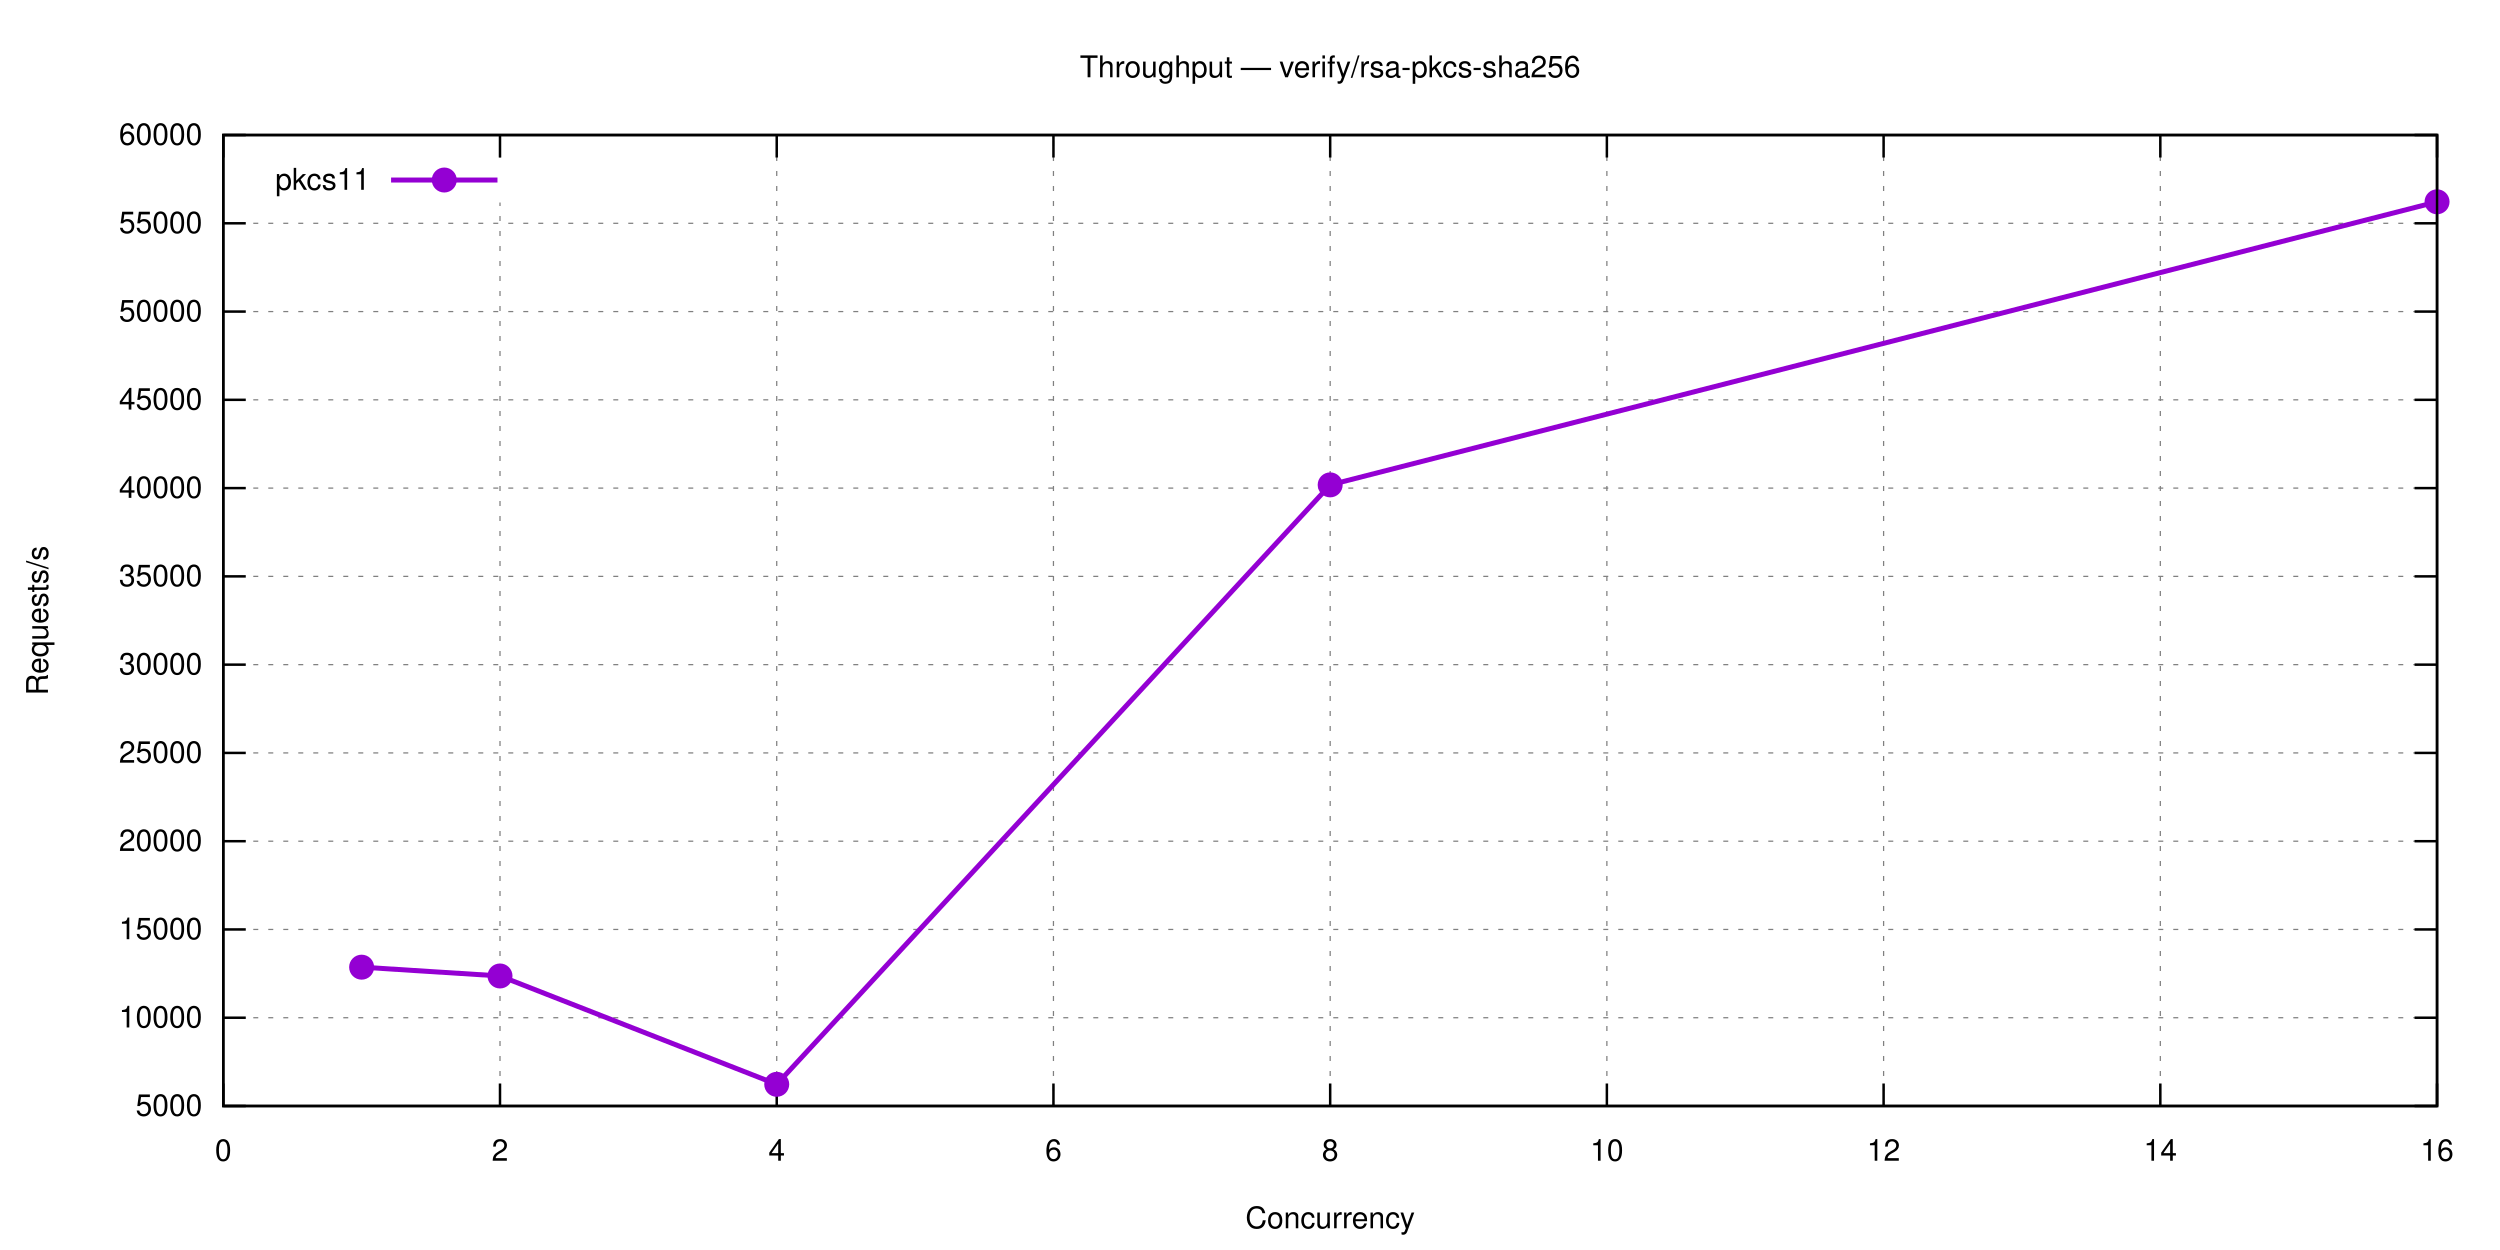
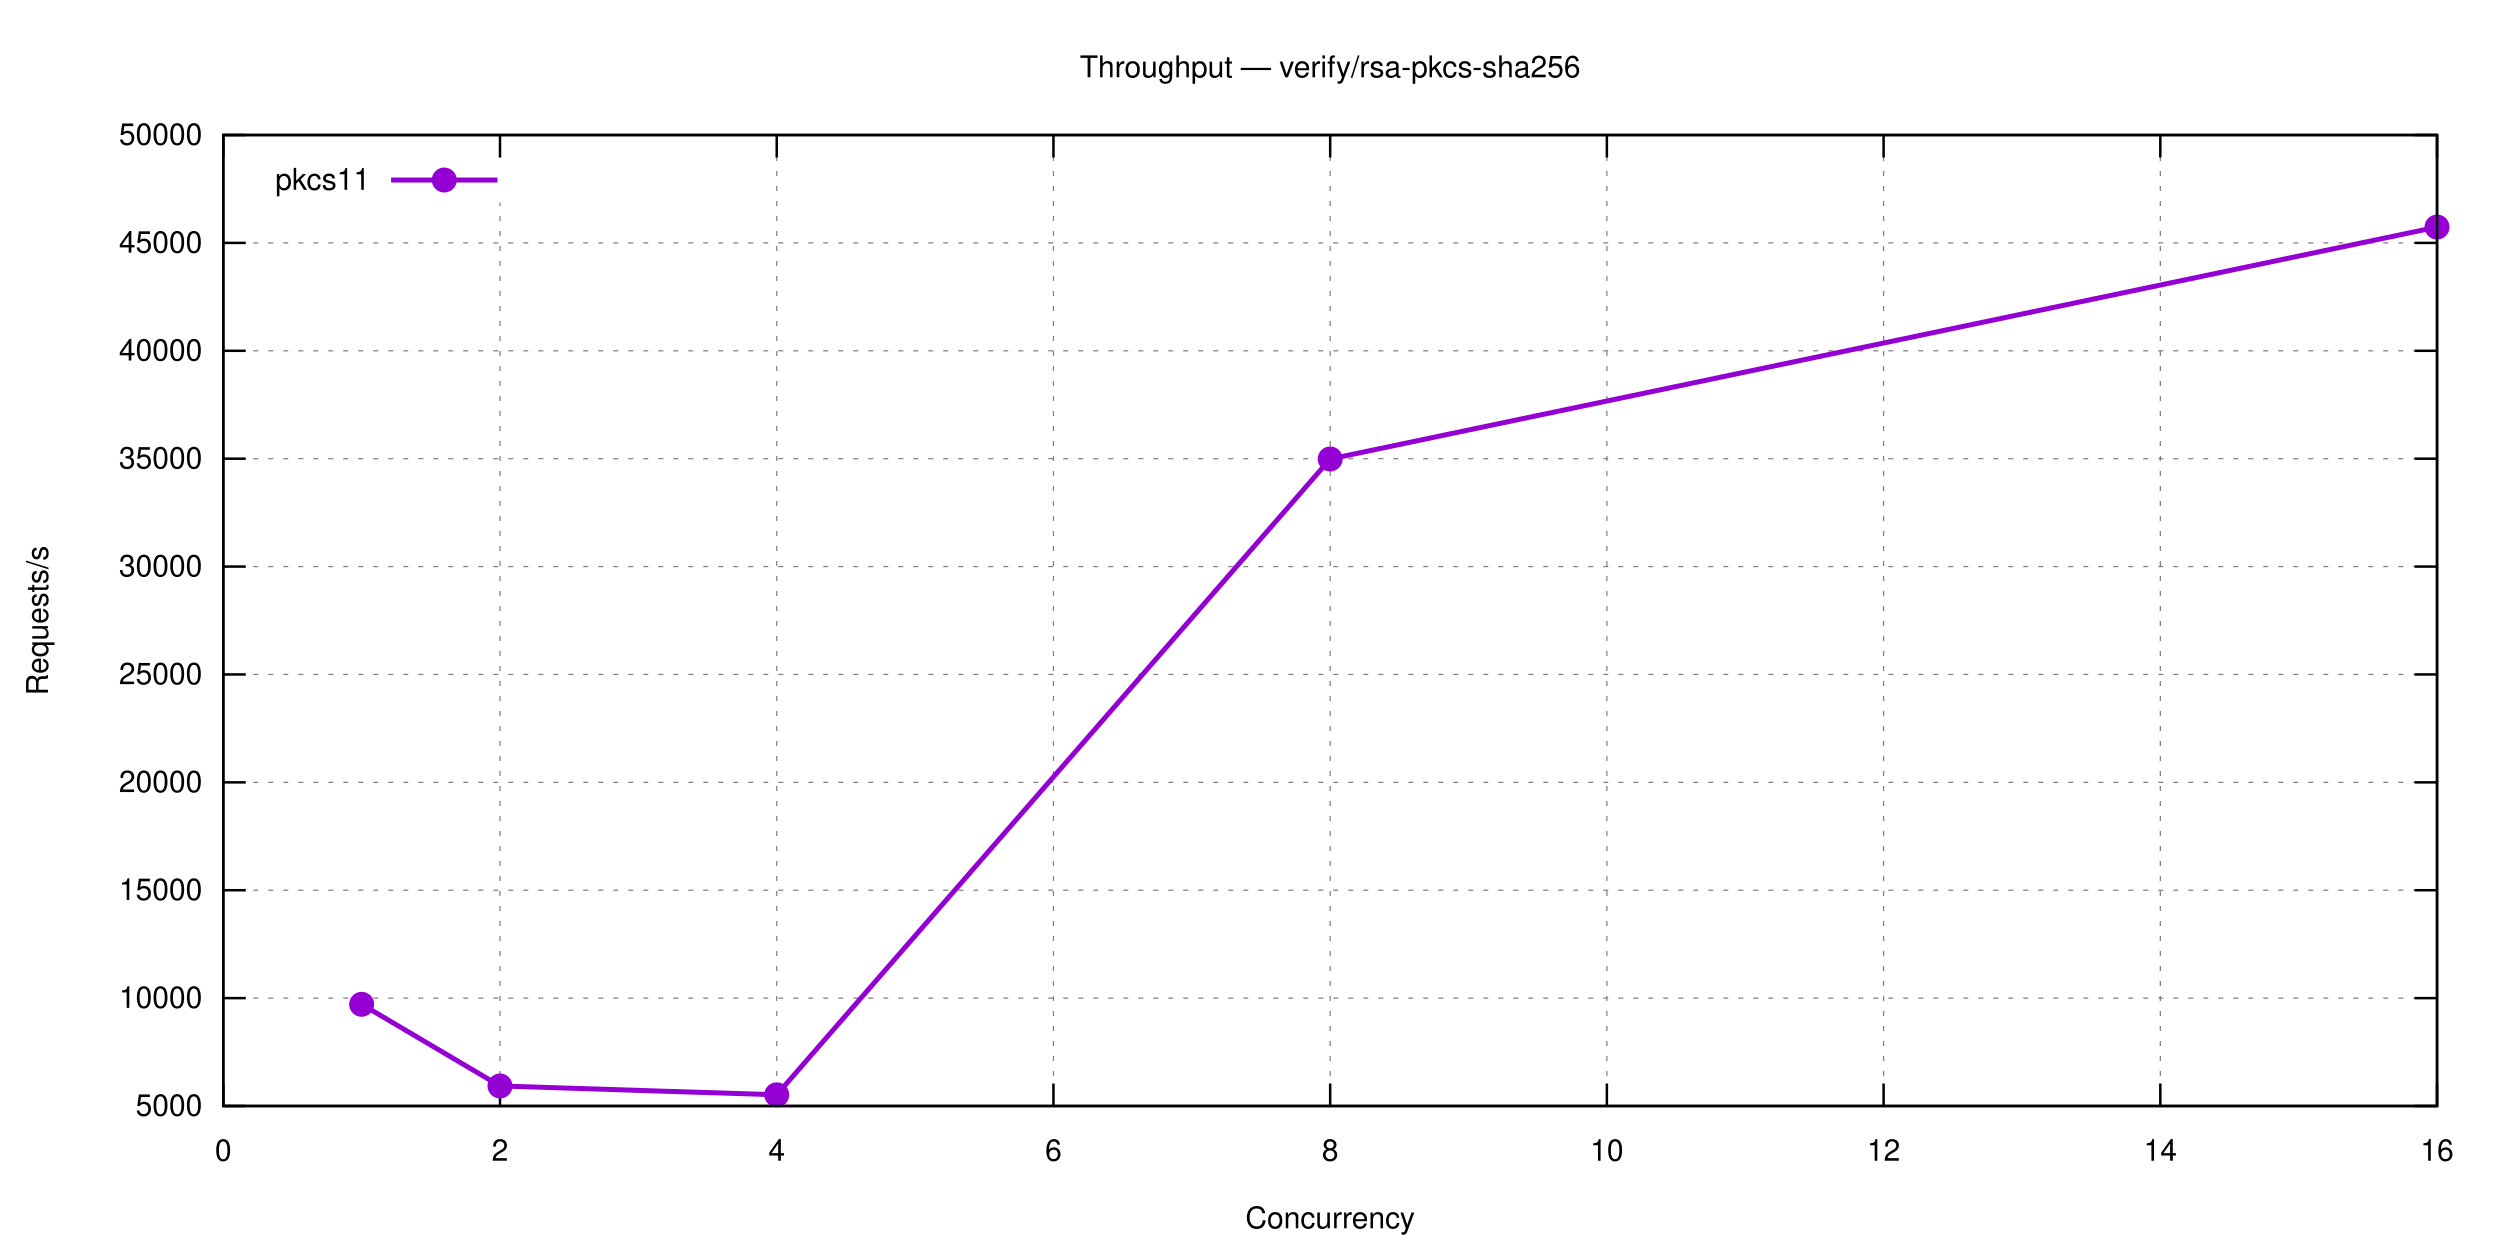
<svg xmlns="http://www.w3.org/2000/svg" xmlns:xlink="http://www.w3.org/1999/xlink" width="1000" height="500" viewBox="0 0 1000 500">
  <g id="gnuplot_canvas">
    <rect x="0" y="0" width="1000" height="500" fill="none" />
    <defs>
      <circle id="gpDot" r="0.5" stroke-width="0.5" stroke="currentColor" />
      <path id="gpPt0" stroke-width="0.222" stroke="currentColor" d="M-1,0 h2 M0,-1 v2" />
      <path id="gpPt1" stroke-width="0.222" stroke="currentColor" d="M-1,-1 L1,1 M1,-1 L-1,1" />
      <path id="gpPt2" stroke-width="0.222" stroke="currentColor" d="M-1,0 L1,0 M0,-1 L0,1 M-1,-1 L1,1 M-1,1 L1,-1" />
      <rect id="gpPt3" stroke-width="0.222" stroke="currentColor" x="-1" y="-1" width="2" height="2" />
      <rect id="gpPt4" stroke-width="0.222" stroke="currentColor" fill="currentColor" x="-1" y="-1" width="2" height="2" />
      <circle id="gpPt5" stroke-width="0.222" stroke="currentColor" cx="0" cy="0" r="1" />
      <use xlink:href="#gpPt5" id="gpPt6" fill="currentColor" stroke="none" />
      <path id="gpPt7" stroke-width="0.222" stroke="currentColor" d="M0,-1.33 L-1.33,0.67 L1.33,0.67 z" />
      <use xlink:href="#gpPt7" id="gpPt8" fill="currentColor" stroke="none" />
      <use xlink:href="#gpPt7" id="gpPt9" stroke="currentColor" transform="rotate(180)" />
      <use xlink:href="#gpPt9" id="gpPt10" fill="currentColor" stroke="none" />
      <use xlink:href="#gpPt3" id="gpPt11" stroke="currentColor" transform="rotate(45)" />
      <use xlink:href="#gpPt11" id="gpPt12" fill="currentColor" stroke="none" />
      <path id="gpPt13" stroke-width="0.222" stroke="currentColor" d="M0,1.330 L1.265,0.411 L0.782,-1.067 L-0.782,-1.076 L-1.265,0.411 z" />
      <use xlink:href="#gpPt13" id="gpPt14" fill="currentColor" stroke="none" />
      <filter id="textbox" filterUnits="objectBoundingBox" x="0" y="0" height="1" width="1">
        <feFlood flood-color="white" flood-opacity="1" result="bgnd" />
        <feComposite in="SourceGraphic" in2="bgnd" operator="atop" />
      </filter>
      <filter id="greybox" filterUnits="objectBoundingBox" x="0" y="0" height="1" width="1">
        <feFlood flood-color="lightgrey" flood-opacity="1" result="grey" />
        <feComposite in="SourceGraphic" in2="grey" operator="atop" />
      </filter>
    </defs>
    <g fill="none" color="white" stroke="currentColor" stroke-width="1.00" stroke-linecap="butt" stroke-linejoin="miter">
</g>
    <g fill="none" color="black" stroke="currentColor" stroke-width="1.00" stroke-linecap="butt" stroke-linejoin="miter">
</g>
    <g fill="none" color="black" stroke="black" stroke-width="0.50" stroke-linecap="butt" stroke-linejoin="miter">
</g>
    <g fill="none" color="gray" stroke="currentColor" stroke-width="0.50" stroke-linecap="butt" stroke-linejoin="miter">
      <path stroke="gray" stroke-dasharray="2,4" class="gridline" d="M89.31,442.40 L974.82,442.40  " />
    </g>
    <g fill="none" color="gray" stroke="gray" stroke-width="1.00" stroke-linecap="butt" stroke-linejoin="miter">
</g>
    <g fill="none" color="black" stroke="currentColor" stroke-width="1.00" stroke-linecap="butt" stroke-linejoin="miter">
      <path stroke="black" d="M89.31,442.40 L98.31,442.40 M974.82,442.40 L965.82,442.40  " />
      <g transform="translate(80.92,446.30)" stroke="none" fill="black" font-family="Helvetica" font-size="12.00" text-anchor="end">
        <text>
          <tspan font-family="Helvetica"> 5000</tspan>
        </text>
      </g>
    </g>
    <g fill="none" color="black" stroke="currentColor" stroke-width="1.00" stroke-linecap="butt" stroke-linejoin="miter">
</g>
    <g fill="none" color="black" stroke="black" stroke-width="0.50" stroke-linecap="butt" stroke-linejoin="miter">
</g>
    <g fill="none" color="gray" stroke="currentColor" stroke-width="0.50" stroke-linecap="butt" stroke-linejoin="miter">
-       <path stroke="gray" stroke-dasharray="2,4" class="gridline" d="M89.31,407.09 L974.82,407.09  " />
-     </g>
-     <g fill="none" color="gray" stroke="gray" stroke-width="1.00" stroke-linecap="butt" stroke-linejoin="miter">
- </g>
-     <g fill="none" color="black" stroke="currentColor" stroke-width="1.00" stroke-linecap="butt" stroke-linejoin="miter">
-       <path stroke="black" d="M89.31,407.09 L98.31,407.09 M974.82,407.09 L965.82,407.09  " />
-       <g transform="translate(80.92,410.99)" stroke="none" fill="black" font-family="Helvetica" font-size="12.00" text-anchor="end">
+       <path stroke="gray" stroke-dasharray="2,4" class="gridline" d="M89.31,399.25 L974.82,399.25  " />
+     </g>
+     <g fill="none" color="gray" stroke="gray" stroke-width="1.00" stroke-linecap="butt" stroke-linejoin="miter">
+ </g>
+     <g fill="none" color="black" stroke="currentColor" stroke-width="1.00" stroke-linecap="butt" stroke-linejoin="miter">
+       <path stroke="black" d="M89.31,399.25 L98.31,399.25 M974.82,399.25 L965.82,399.25  " />
+       <g transform="translate(80.92,403.15)" stroke="none" fill="black" font-family="Helvetica" font-size="12.00" text-anchor="end">
        <text>
          <tspan font-family="Helvetica"> 10000</tspan>
        </text>
      </g>
    </g>
    <g fill="none" color="black" stroke="currentColor" stroke-width="1.00" stroke-linecap="butt" stroke-linejoin="miter">
</g>
    <g fill="none" color="black" stroke="black" stroke-width="0.50" stroke-linecap="butt" stroke-linejoin="miter">
</g>
    <g fill="none" color="gray" stroke="currentColor" stroke-width="0.50" stroke-linecap="butt" stroke-linejoin="miter">
-       <path stroke="gray" stroke-dasharray="2,4" class="gridline" d="M89.31,371.78 L974.82,371.78  " />
-     </g>
-     <g fill="none" color="gray" stroke="gray" stroke-width="1.00" stroke-linecap="butt" stroke-linejoin="miter">
- </g>
-     <g fill="none" color="black" stroke="currentColor" stroke-width="1.00" stroke-linecap="butt" stroke-linejoin="miter">
-       <path stroke="black" d="M89.31,371.78 L98.31,371.78 M974.82,371.78 L965.82,371.78  " />
-       <g transform="translate(80.92,375.68)" stroke="none" fill="black" font-family="Helvetica" font-size="12.00" text-anchor="end">
+       <path stroke="gray" stroke-dasharray="2,4" class="gridline" d="M89.31,356.09 L974.82,356.09  " />
+     </g>
+     <g fill="none" color="gray" stroke="gray" stroke-width="1.00" stroke-linecap="butt" stroke-linejoin="miter">
+ </g>
+     <g fill="none" color="black" stroke="currentColor" stroke-width="1.00" stroke-linecap="butt" stroke-linejoin="miter">
+       <path stroke="black" d="M89.31,356.09 L98.31,356.09 M974.82,356.09 L965.82,356.09  " />
+       <g transform="translate(80.92,359.99)" stroke="none" fill="black" font-family="Helvetica" font-size="12.00" text-anchor="end">
        <text>
          <tspan font-family="Helvetica"> 15000</tspan>
        </text>
      </g>
    </g>
    <g fill="none" color="black" stroke="currentColor" stroke-width="1.00" stroke-linecap="butt" stroke-linejoin="miter">
</g>
    <g fill="none" color="black" stroke="black" stroke-width="0.50" stroke-linecap="butt" stroke-linejoin="miter">
</g>
    <g fill="none" color="gray" stroke="currentColor" stroke-width="0.50" stroke-linecap="butt" stroke-linejoin="miter">
-       <path stroke="gray" stroke-dasharray="2,4" class="gridline" d="M89.31,336.48 L974.82,336.48  " />
-     </g>
-     <g fill="none" color="gray" stroke="gray" stroke-width="1.00" stroke-linecap="butt" stroke-linejoin="miter">
- </g>
-     <g fill="none" color="black" stroke="currentColor" stroke-width="1.00" stroke-linecap="butt" stroke-linejoin="miter">
-       <path stroke="black" d="M89.31,336.48 L98.31,336.48 M974.82,336.48 L965.82,336.48  " />
-       <g transform="translate(80.92,340.38)" stroke="none" fill="black" font-family="Helvetica" font-size="12.00" text-anchor="end">
+       <path stroke="gray" stroke-dasharray="2,4" class="gridline" d="M89.31,312.94 L974.82,312.94  " />
+     </g>
+     <g fill="none" color="gray" stroke="gray" stroke-width="1.00" stroke-linecap="butt" stroke-linejoin="miter">
+ </g>
+     <g fill="none" color="black" stroke="currentColor" stroke-width="1.00" stroke-linecap="butt" stroke-linejoin="miter">
+       <path stroke="black" d="M89.31,312.94 L98.31,312.94 M974.82,312.94 L965.82,312.94  " />
+       <g transform="translate(80.92,316.84)" stroke="none" fill="black" font-family="Helvetica" font-size="12.00" text-anchor="end">
        <text>
          <tspan font-family="Helvetica"> 20000</tspan>
        </text>
      </g>
    </g>
    <g fill="none" color="black" stroke="currentColor" stroke-width="1.00" stroke-linecap="butt" stroke-linejoin="miter">
</g>
    <g fill="none" color="black" stroke="black" stroke-width="0.50" stroke-linecap="butt" stroke-linejoin="miter">
</g>
    <g fill="none" color="gray" stroke="currentColor" stroke-width="0.50" stroke-linecap="butt" stroke-linejoin="miter">
-       <path stroke="gray" stroke-dasharray="2,4" class="gridline" d="M89.31,301.17 L974.82,301.17  " />
-     </g>
-     <g fill="none" color="gray" stroke="gray" stroke-width="1.00" stroke-linecap="butt" stroke-linejoin="miter">
- </g>
-     <g fill="none" color="black" stroke="currentColor" stroke-width="1.00" stroke-linecap="butt" stroke-linejoin="miter">
-       <path stroke="black" d="M89.31,301.17 L98.31,301.17 M974.82,301.17 L965.82,301.17  " />
-       <g transform="translate(80.92,305.07)" stroke="none" fill="black" font-family="Helvetica" font-size="12.00" text-anchor="end">
+       <path stroke="gray" stroke-dasharray="2,4" class="gridline" d="M89.31,269.78 L974.82,269.78  " />
+     </g>
+     <g fill="none" color="gray" stroke="gray" stroke-width="1.00" stroke-linecap="butt" stroke-linejoin="miter">
+ </g>
+     <g fill="none" color="black" stroke="currentColor" stroke-width="1.00" stroke-linecap="butt" stroke-linejoin="miter">
+       <path stroke="black" d="M89.31,269.78 L98.31,269.78 M974.82,269.78 L965.82,269.78  " />
+       <g transform="translate(80.92,273.68)" stroke="none" fill="black" font-family="Helvetica" font-size="12.00" text-anchor="end">
        <text>
          <tspan font-family="Helvetica"> 25000</tspan>
        </text>
      </g>
    </g>
    <g fill="none" color="black" stroke="currentColor" stroke-width="1.00" stroke-linecap="butt" stroke-linejoin="miter">
</g>
    <g fill="none" color="black" stroke="black" stroke-width="0.50" stroke-linecap="butt" stroke-linejoin="miter">
</g>
    <g fill="none" color="gray" stroke="currentColor" stroke-width="0.50" stroke-linecap="butt" stroke-linejoin="miter">
-       <path stroke="gray" stroke-dasharray="2,4" class="gridline" d="M89.31,265.86 L974.82,265.86  " />
-     </g>
-     <g fill="none" color="gray" stroke="gray" stroke-width="1.00" stroke-linecap="butt" stroke-linejoin="miter">
- </g>
-     <g fill="none" color="black" stroke="currentColor" stroke-width="1.00" stroke-linecap="butt" stroke-linejoin="miter">
-       <path stroke="black" d="M89.31,265.86 L98.31,265.86 M974.82,265.86 L965.82,265.86  " />
-       <g transform="translate(80.92,269.76)" stroke="none" fill="black" font-family="Helvetica" font-size="12.00" text-anchor="end">
+       <path stroke="gray" stroke-dasharray="2,4" class="gridline" d="M89.31,226.63 L974.82,226.63  " />
+     </g>
+     <g fill="none" color="gray" stroke="gray" stroke-width="1.00" stroke-linecap="butt" stroke-linejoin="miter">
+ </g>
+     <g fill="none" color="black" stroke="currentColor" stroke-width="1.00" stroke-linecap="butt" stroke-linejoin="miter">
+       <path stroke="black" d="M89.31,226.63 L98.31,226.63 M974.82,226.63 L965.82,226.63  " />
+       <g transform="translate(80.92,230.53)" stroke="none" fill="black" font-family="Helvetica" font-size="12.00" text-anchor="end">
        <text>
          <tspan font-family="Helvetica"> 30000</tspan>
        </text>
      </g>
    </g>
    <g fill="none" color="black" stroke="currentColor" stroke-width="1.00" stroke-linecap="butt" stroke-linejoin="miter">
</g>
    <g fill="none" color="black" stroke="black" stroke-width="0.50" stroke-linecap="butt" stroke-linejoin="miter">
</g>
    <g fill="none" color="gray" stroke="currentColor" stroke-width="0.50" stroke-linecap="butt" stroke-linejoin="miter">
-       <path stroke="gray" stroke-dasharray="2,4" class="gridline" d="M89.31,230.55 L974.82,230.55  " />
-     </g>
-     <g fill="none" color="gray" stroke="gray" stroke-width="1.00" stroke-linecap="butt" stroke-linejoin="miter">
- </g>
-     <g fill="none" color="black" stroke="currentColor" stroke-width="1.00" stroke-linecap="butt" stroke-linejoin="miter">
-       <path stroke="black" d="M89.31,230.55 L98.31,230.55 M974.82,230.55 L965.82,230.55  " />
-       <g transform="translate(80.92,234.45)" stroke="none" fill="black" font-family="Helvetica" font-size="12.00" text-anchor="end">
+       <path stroke="gray" stroke-dasharray="2,4" class="gridline" d="M89.31,183.47 L974.82,183.47  " />
+     </g>
+     <g fill="none" color="gray" stroke="gray" stroke-width="1.00" stroke-linecap="butt" stroke-linejoin="miter">
+ </g>
+     <g fill="none" color="black" stroke="currentColor" stroke-width="1.00" stroke-linecap="butt" stroke-linejoin="miter">
+       <path stroke="black" d="M89.31,183.47 L98.31,183.47 M974.82,183.47 L965.82,183.47  " />
+       <g transform="translate(80.92,187.37)" stroke="none" fill="black" font-family="Helvetica" font-size="12.00" text-anchor="end">
        <text>
          <tspan font-family="Helvetica"> 35000</tspan>
        </text>
      </g>
    </g>
    <g fill="none" color="black" stroke="currentColor" stroke-width="1.00" stroke-linecap="butt" stroke-linejoin="miter">
</g>
    <g fill="none" color="black" stroke="black" stroke-width="0.50" stroke-linecap="butt" stroke-linejoin="miter">
</g>
    <g fill="none" color="gray" stroke="currentColor" stroke-width="0.50" stroke-linecap="butt" stroke-linejoin="miter">
-       <path stroke="gray" stroke-dasharray="2,4" class="gridline" d="M89.31,195.24 L974.82,195.24  " />
-     </g>
-     <g fill="none" color="gray" stroke="gray" stroke-width="1.00" stroke-linecap="butt" stroke-linejoin="miter">
- </g>
-     <g fill="none" color="black" stroke="currentColor" stroke-width="1.00" stroke-linecap="butt" stroke-linejoin="miter">
-       <path stroke="black" d="M89.31,195.24 L98.31,195.24 M974.82,195.24 L965.82,195.24  " />
-       <g transform="translate(80.92,199.14)" stroke="none" fill="black" font-family="Helvetica" font-size="12.00" text-anchor="end">
+       <path stroke="gray" stroke-dasharray="2,4" class="gridline" d="M89.31,140.32 L974.82,140.32  " />
+     </g>
+     <g fill="none" color="gray" stroke="gray" stroke-width="1.00" stroke-linecap="butt" stroke-linejoin="miter">
+ </g>
+     <g fill="none" color="black" stroke="currentColor" stroke-width="1.00" stroke-linecap="butt" stroke-linejoin="miter">
+       <path stroke="black" d="M89.31,140.32 L98.31,140.32 M974.82,140.32 L965.82,140.32  " />
+       <g transform="translate(80.92,144.22)" stroke="none" fill="black" font-family="Helvetica" font-size="12.00" text-anchor="end">
        <text>
          <tspan font-family="Helvetica"> 40000</tspan>
        </text>
      </g>
    </g>
    <g fill="none" color="black" stroke="currentColor" stroke-width="1.00" stroke-linecap="butt" stroke-linejoin="miter">
</g>
    <g fill="none" color="black" stroke="black" stroke-width="0.50" stroke-linecap="butt" stroke-linejoin="miter">
</g>
    <g fill="none" color="gray" stroke="currentColor" stroke-width="0.50" stroke-linecap="butt" stroke-linejoin="miter">
-       <path stroke="gray" stroke-dasharray="2,4" class="gridline" d="M89.31,159.93 L974.82,159.93  " />
-     </g>
-     <g fill="none" color="gray" stroke="gray" stroke-width="1.00" stroke-linecap="butt" stroke-linejoin="miter">
- </g>
-     <g fill="none" color="black" stroke="currentColor" stroke-width="1.00" stroke-linecap="butt" stroke-linejoin="miter">
-       <path stroke="black" d="M89.31,159.93 L98.31,159.93 M974.82,159.93 L965.82,159.93  " />
-       <g transform="translate(80.92,163.83)" stroke="none" fill="black" font-family="Helvetica" font-size="12.00" text-anchor="end">
+       <path stroke="gray" stroke-dasharray="2,4" class="gridline" d="M89.31,97.16 L974.82,97.16  " />
+     </g>
+     <g fill="none" color="gray" stroke="gray" stroke-width="1.00" stroke-linecap="butt" stroke-linejoin="miter">
+ </g>
+     <g fill="none" color="black" stroke="currentColor" stroke-width="1.00" stroke-linecap="butt" stroke-linejoin="miter">
+       <path stroke="black" d="M89.31,97.16 L98.31,97.16 M974.82,97.16 L965.82,97.16  " />
+       <g transform="translate(80.92,101.06)" stroke="none" fill="black" font-family="Helvetica" font-size="12.00" text-anchor="end">
        <text>
          <tspan font-family="Helvetica"> 45000</tspan>
-         </text>
-       </g>
-     </g>
-     <g fill="none" color="black" stroke="currentColor" stroke-width="1.00" stroke-linecap="butt" stroke-linejoin="miter">
- </g>
-     <g fill="none" color="black" stroke="black" stroke-width="0.50" stroke-linecap="butt" stroke-linejoin="miter">
- </g>
-     <g fill="none" color="gray" stroke="currentColor" stroke-width="0.50" stroke-linecap="butt" stroke-linejoin="miter">
-       <path stroke="gray" stroke-dasharray="2,4" class="gridline" d="M89.31,124.63 L974.82,124.63  " />
-     </g>
-     <g fill="none" color="gray" stroke="gray" stroke-width="1.00" stroke-linecap="butt" stroke-linejoin="miter">
- </g>
-     <g fill="none" color="black" stroke="currentColor" stroke-width="1.00" stroke-linecap="butt" stroke-linejoin="miter">
-       <path stroke="black" d="M89.31,124.63 L98.31,124.63 M974.82,124.63 L965.82,124.63  " />
-       <g transform="translate(80.92,128.53)" stroke="none" fill="black" font-family="Helvetica" font-size="12.00" text-anchor="end">
-         <text>
-           <tspan font-family="Helvetica"> 50000</tspan>
-         </text>
-       </g>
-     </g>
-     <g fill="none" color="black" stroke="currentColor" stroke-width="1.00" stroke-linecap="butt" stroke-linejoin="miter">
- </g>
-     <g fill="none" color="black" stroke="black" stroke-width="0.50" stroke-linecap="butt" stroke-linejoin="miter">
- </g>
-     <g fill="none" color="gray" stroke="currentColor" stroke-width="0.50" stroke-linecap="butt" stroke-linejoin="miter">
-       <path stroke="gray" stroke-dasharray="2,4" class="gridline" d="M89.31,89.32 L974.82,89.32  " />
-     </g>
-     <g fill="none" color="gray" stroke="gray" stroke-width="1.00" stroke-linecap="butt" stroke-linejoin="miter">
- </g>
-     <g fill="none" color="black" stroke="currentColor" stroke-width="1.00" stroke-linecap="butt" stroke-linejoin="miter">
-       <path stroke="black" d="M89.31,89.32 L98.31,89.32 M974.82,89.32 L965.82,89.32  " />
-       <g transform="translate(80.92,93.22)" stroke="none" fill="black" font-family="Helvetica" font-size="12.00" text-anchor="end">
-         <text>
-           <tspan font-family="Helvetica"> 55000</tspan>
        </text>
      </g>
    </g>
    <g fill="none" color="black" stroke="currentColor" stroke-width="1.00" stroke-linecap="butt" stroke-linejoin="miter">
</g>
    <g fill="none" color="black" stroke="black" stroke-width="0.50" stroke-linecap="butt" stroke-linejoin="miter">
</g>
    <g fill="none" color="gray" stroke="currentColor" stroke-width="0.50" stroke-linecap="butt" stroke-linejoin="miter">
      <path stroke="gray" stroke-dasharray="2,4" class="gridline" d="M89.31,54.01 L974.82,54.01  " />
    </g>
    <g fill="none" color="gray" stroke="gray" stroke-width="1.00" stroke-linecap="butt" stroke-linejoin="miter">
</g>
    <g fill="none" color="black" stroke="currentColor" stroke-width="1.00" stroke-linecap="butt" stroke-linejoin="miter">
      <path stroke="black" d="M89.31,54.01 L98.31,54.01 M974.82,54.01 L965.82,54.01  " />
      <g transform="translate(80.92,57.91)" stroke="none" fill="black" font-family="Helvetica" font-size="12.00" text-anchor="end">
        <text>
-           <tspan font-family="Helvetica"> 60000</tspan>
+           <tspan font-family="Helvetica"> 50000</tspan>
        </text>
      </g>
    </g>
    <g fill="none" color="black" stroke="currentColor" stroke-width="1.00" stroke-linecap="butt" stroke-linejoin="miter">
</g>
    <g fill="none" color="black" stroke="black" stroke-width="0.50" stroke-linecap="butt" stroke-linejoin="miter">
</g>
    <g fill="none" color="gray" stroke="currentColor" stroke-width="0.50" stroke-linecap="butt" stroke-linejoin="miter">
      <path stroke="gray" stroke-dasharray="2,4" class="gridline" d="M89.31,442.40 L89.31,54.01  " />
    </g>
    <g fill="none" color="gray" stroke="gray" stroke-width="1.00" stroke-linecap="butt" stroke-linejoin="miter">
</g>
    <g fill="none" color="black" stroke="currentColor" stroke-width="1.00" stroke-linecap="butt" stroke-linejoin="miter">
      <path stroke="black" d="M89.31,442.40 L89.31,433.40 M89.31,54.01 L89.31,63.01  " />
      <g transform="translate(89.31,464.30)" stroke="none" fill="black" font-family="Helvetica" font-size="12.00" text-anchor="middle">
        <text>
          <tspan font-family="Helvetica"> 0</tspan>
        </text>
      </g>
    </g>
    <g fill="none" color="black" stroke="currentColor" stroke-width="1.00" stroke-linecap="butt" stroke-linejoin="miter">
</g>
    <g fill="none" color="black" stroke="black" stroke-width="0.50" stroke-linecap="butt" stroke-linejoin="miter">
</g>
    <g fill="none" color="gray" stroke="currentColor" stroke-width="0.50" stroke-linecap="butt" stroke-linejoin="miter">
      <path stroke="gray" stroke-dasharray="2,4" class="gridline" d="M200.00,442.40 L200.00,81.01 M200.00,63.01 L200.00,54.01  " />
    </g>
    <g fill="none" color="gray" stroke="gray" stroke-width="1.00" stroke-linecap="butt" stroke-linejoin="miter">
</g>
    <g fill="none" color="black" stroke="currentColor" stroke-width="1.00" stroke-linecap="butt" stroke-linejoin="miter">
      <path stroke="black" d="M200.00,442.40 L200.00,433.40 M200.00,54.01 L200.00,63.01  " />
      <g transform="translate(200.00,464.30)" stroke="none" fill="black" font-family="Helvetica" font-size="12.00" text-anchor="middle">
        <text>
          <tspan font-family="Helvetica"> 2</tspan>
        </text>
      </g>
    </g>
    <g fill="none" color="black" stroke="currentColor" stroke-width="1.00" stroke-linecap="butt" stroke-linejoin="miter">
</g>
    <g fill="none" color="black" stroke="black" stroke-width="0.50" stroke-linecap="butt" stroke-linejoin="miter">
</g>
    <g fill="none" color="gray" stroke="currentColor" stroke-width="0.50" stroke-linecap="butt" stroke-linejoin="miter">
      <path stroke="gray" stroke-dasharray="2,4" class="gridline" d="M310.69,442.40 L310.69,54.01  " />
    </g>
    <g fill="none" color="gray" stroke="gray" stroke-width="1.00" stroke-linecap="butt" stroke-linejoin="miter">
</g>
    <g fill="none" color="black" stroke="currentColor" stroke-width="1.00" stroke-linecap="butt" stroke-linejoin="miter">
      <path stroke="black" d="M310.69,442.40 L310.69,433.40 M310.69,54.01 L310.69,63.01  " />
      <g transform="translate(310.69,464.30)" stroke="none" fill="black" font-family="Helvetica" font-size="12.00" text-anchor="middle">
        <text>
          <tspan font-family="Helvetica"> 4</tspan>
        </text>
      </g>
    </g>
    <g fill="none" color="black" stroke="currentColor" stroke-width="1.00" stroke-linecap="butt" stroke-linejoin="miter">
</g>
    <g fill="none" color="black" stroke="black" stroke-width="0.50" stroke-linecap="butt" stroke-linejoin="miter">
</g>
    <g fill="none" color="gray" stroke="currentColor" stroke-width="0.50" stroke-linecap="butt" stroke-linejoin="miter">
      <path stroke="gray" stroke-dasharray="2,4" class="gridline" d="M421.38,442.40 L421.38,54.01  " />
    </g>
    <g fill="none" color="gray" stroke="gray" stroke-width="1.00" stroke-linecap="butt" stroke-linejoin="miter">
</g>
    <g fill="none" color="black" stroke="currentColor" stroke-width="1.00" stroke-linecap="butt" stroke-linejoin="miter">
      <path stroke="black" d="M421.38,442.40 L421.38,433.40 M421.38,54.01 L421.38,63.01  " />
      <g transform="translate(421.38,464.30)" stroke="none" fill="black" font-family="Helvetica" font-size="12.00" text-anchor="middle">
        <text>
          <tspan font-family="Helvetica"> 6</tspan>
        </text>
      </g>
    </g>
    <g fill="none" color="black" stroke="currentColor" stroke-width="1.00" stroke-linecap="butt" stroke-linejoin="miter">
</g>
    <g fill="none" color="black" stroke="black" stroke-width="0.50" stroke-linecap="butt" stroke-linejoin="miter">
</g>
    <g fill="none" color="gray" stroke="currentColor" stroke-width="0.50" stroke-linecap="butt" stroke-linejoin="miter">
      <path stroke="gray" stroke-dasharray="2,4" class="gridline" d="M532.07,442.40 L532.07,54.01  " />
    </g>
    <g fill="none" color="gray" stroke="gray" stroke-width="1.00" stroke-linecap="butt" stroke-linejoin="miter">
</g>
    <g fill="none" color="black" stroke="currentColor" stroke-width="1.00" stroke-linecap="butt" stroke-linejoin="miter">
      <path stroke="black" d="M532.07,442.40 L532.07,433.40 M532.07,54.01 L532.07,63.01  " />
      <g transform="translate(532.07,464.30)" stroke="none" fill="black" font-family="Helvetica" font-size="12.00" text-anchor="middle">
        <text>
          <tspan font-family="Helvetica"> 8</tspan>
        </text>
      </g>
    </g>
    <g fill="none" color="black" stroke="currentColor" stroke-width="1.00" stroke-linecap="butt" stroke-linejoin="miter">
</g>
    <g fill="none" color="black" stroke="black" stroke-width="0.50" stroke-linecap="butt" stroke-linejoin="miter">
</g>
    <g fill="none" color="gray" stroke="currentColor" stroke-width="0.50" stroke-linecap="butt" stroke-linejoin="miter">
      <path stroke="gray" stroke-dasharray="2,4" class="gridline" d="M642.75,442.40 L642.75,54.01  " />
    </g>
    <g fill="none" color="gray" stroke="gray" stroke-width="1.00" stroke-linecap="butt" stroke-linejoin="miter">
</g>
    <g fill="none" color="black" stroke="currentColor" stroke-width="1.00" stroke-linecap="butt" stroke-linejoin="miter">
      <path stroke="black" d="M642.75,442.40 L642.75,433.40 M642.75,54.01 L642.75,63.01  " />
      <g transform="translate(642.75,464.30)" stroke="none" fill="black" font-family="Helvetica" font-size="12.00" text-anchor="middle">
        <text>
          <tspan font-family="Helvetica"> 10</tspan>
        </text>
      </g>
    </g>
    <g fill="none" color="black" stroke="currentColor" stroke-width="1.00" stroke-linecap="butt" stroke-linejoin="miter">
</g>
    <g fill="none" color="black" stroke="black" stroke-width="0.50" stroke-linecap="butt" stroke-linejoin="miter">
</g>
    <g fill="none" color="gray" stroke="currentColor" stroke-width="0.50" stroke-linecap="butt" stroke-linejoin="miter">
      <path stroke="gray" stroke-dasharray="2,4" class="gridline" d="M753.44,442.40 L753.44,54.01  " />
    </g>
    <g fill="none" color="gray" stroke="gray" stroke-width="1.00" stroke-linecap="butt" stroke-linejoin="miter">
</g>
    <g fill="none" color="black" stroke="currentColor" stroke-width="1.00" stroke-linecap="butt" stroke-linejoin="miter">
      <path stroke="black" d="M753.44,442.40 L753.44,433.40 M753.44,54.01 L753.44,63.01  " />
      <g transform="translate(753.44,464.30)" stroke="none" fill="black" font-family="Helvetica" font-size="12.00" text-anchor="middle">
        <text>
          <tspan font-family="Helvetica"> 12</tspan>
        </text>
      </g>
    </g>
    <g fill="none" color="black" stroke="currentColor" stroke-width="1.00" stroke-linecap="butt" stroke-linejoin="miter">
</g>
    <g fill="none" color="black" stroke="black" stroke-width="0.50" stroke-linecap="butt" stroke-linejoin="miter">
</g>
    <g fill="none" color="gray" stroke="currentColor" stroke-width="0.50" stroke-linecap="butt" stroke-linejoin="miter">
      <path stroke="gray" stroke-dasharray="2,4" class="gridline" d="M864.13,442.40 L864.13,54.01  " />
    </g>
    <g fill="none" color="gray" stroke="gray" stroke-width="1.00" stroke-linecap="butt" stroke-linejoin="miter">
</g>
    <g fill="none" color="black" stroke="currentColor" stroke-width="1.00" stroke-linecap="butt" stroke-linejoin="miter">
      <path stroke="black" d="M864.13,442.40 L864.13,433.40 M864.13,54.01 L864.13,63.01  " />
      <g transform="translate(864.13,464.30)" stroke="none" fill="black" font-family="Helvetica" font-size="12.00" text-anchor="middle">
        <text>
          <tspan font-family="Helvetica"> 14</tspan>
        </text>
      </g>
    </g>
    <g fill="none" color="black" stroke="currentColor" stroke-width="1.00" stroke-linecap="butt" stroke-linejoin="miter">
</g>
    <g fill="none" color="black" stroke="black" stroke-width="0.50" stroke-linecap="butt" stroke-linejoin="miter">
</g>
    <g fill="none" color="gray" stroke="currentColor" stroke-width="0.50" stroke-linecap="butt" stroke-linejoin="miter">
      <path stroke="gray" stroke-dasharray="2,4" class="gridline" d="M974.82,442.40 L974.82,54.01  " />
    </g>
    <g fill="none" color="gray" stroke="gray" stroke-width="1.00" stroke-linecap="butt" stroke-linejoin="miter">
</g>
    <g fill="none" color="black" stroke="currentColor" stroke-width="1.00" stroke-linecap="butt" stroke-linejoin="miter">
      <path stroke="black" d="M974.82,442.40 L974.82,433.40 M974.82,54.01 L974.82,63.01  " />
      <g transform="translate(974.82,464.30)" stroke="none" fill="black" font-family="Helvetica" font-size="12.00" text-anchor="middle">
        <text>
          <tspan font-family="Helvetica"> 16</tspan>
        </text>
      </g>
    </g>
    <g fill="none" color="black" stroke="currentColor" stroke-width="1.00" stroke-linecap="butt" stroke-linejoin="miter">
</g>
    <g fill="none" color="black" stroke="currentColor" stroke-width="1.00" stroke-linecap="butt" stroke-linejoin="miter">
      <path stroke="black" d="M89.31,54.01 L89.31,442.40 L974.82,442.40 L974.82,54.01 L89.31,54.01 Z  " />
    </g>
    <g fill="none" color="black" stroke="currentColor" stroke-width="1.00" stroke-linecap="butt" stroke-linejoin="miter">
</g>
    <g id="gnuplot_plot_1">
      <g fill="none" color="white" stroke="black" stroke-width="2.00" stroke-linecap="butt" stroke-linejoin="miter">
</g>
      <g fill="none" color="black" stroke="currentColor" stroke-width="2.00" stroke-linecap="butt" stroke-linejoin="miter">
        <g transform="translate(148.04,75.91)" stroke="none" fill="black" font-family="Helvetica" font-size="12.00" text-anchor="end">
          <text>
            <tspan font-family="Helvetica">pkcs11</tspan>
          </text>
        </g>
      </g>
      <g fill="none" color="black" stroke="currentColor" stroke-width="2.00" stroke-linecap="butt" stroke-linejoin="miter">
-         <path stroke="rgb(148,   0, 211)" d="M156.43,72.01 L198.99,72.01 M144.65,386.87 L200.00,390.39 L310.69,433.73 L532.07,193.95 L974.82,80.72  " />
-         <use xlink:href="#gpPt6" transform="translate(144.65,386.87) scale(4.50)" color="rgb(148,   0, 211)" />
-         <use xlink:href="#gpPt6" transform="translate(200.00,390.39) scale(4.50)" color="rgb(148,   0, 211)" />
-         <use xlink:href="#gpPt6" transform="translate(310.69,433.73) scale(4.50)" color="rgb(148,   0, 211)" />
-         <use xlink:href="#gpPt6" transform="translate(532.07,193.95) scale(4.50)" color="rgb(148,   0, 211)" />
-         <use xlink:href="#gpPt6" transform="translate(974.82,80.72) scale(4.50)" color="rgb(148,   0, 211)" />
+         <path stroke="rgb(148,   0, 211)" d="M156.43,72.01 L198.99,72.01 M144.65,401.72 L200.00,434.39 L310.69,437.92 L532.07,183.59 L974.82,90.82  " />
+         <use xlink:href="#gpPt6" transform="translate(144.65,401.72) scale(4.50)" color="rgb(148,   0, 211)" />
+         <use xlink:href="#gpPt6" transform="translate(200.00,434.39) scale(4.50)" color="rgb(148,   0, 211)" />
+         <use xlink:href="#gpPt6" transform="translate(310.69,437.92) scale(4.50)" color="rgb(148,   0, 211)" />
+         <use xlink:href="#gpPt6" transform="translate(532.07,183.59) scale(4.50)" color="rgb(148,   0, 211)" />
+         <use xlink:href="#gpPt6" transform="translate(974.82,90.82) scale(4.50)" color="rgb(148,   0, 211)" />
        <use xlink:href="#gpPt6" transform="translate(177.71,72.01) scale(4.50)" color="rgb(148,   0, 211)" />
      </g>
    </g>
    <g fill="none" color="black" stroke="currentColor" stroke-width="2.00" stroke-linecap="butt" stroke-linejoin="miter">
</g>
    <g fill="none" color="black" stroke="black" stroke-width="1.00" stroke-linecap="butt" stroke-linejoin="miter">
</g>
    <g fill="none" color="black" stroke="currentColor" stroke-width="1.00" stroke-linecap="butt" stroke-linejoin="miter">
      <path stroke="black" d="M89.31,54.01 L89.31,442.40 L974.82,442.40 L974.82,54.01 L89.31,54.01 Z  " />
      <g transform="translate(19.18,248.21) rotate(270.00)" stroke="none" fill="black" font-family="Helvetica" font-size="12.00" text-anchor="middle">
        <text>
          <tspan font-family="Helvetica">Requests/s</tspan>
        </text>
      </g>
    </g>
    <g fill="none" color="black" stroke="currentColor" stroke-width="1.00" stroke-linecap="butt" stroke-linejoin="miter">
      <g transform="translate(532.06,491.30)" stroke="none" fill="black" font-family="Helvetica" font-size="12.00" text-anchor="middle">
        <text>
          <tspan font-family="Helvetica">Concurrency</tspan>
        </text>
      </g>
    </g>
    <g fill="none" color="black" stroke="currentColor" stroke-width="1.00" stroke-linecap="butt" stroke-linejoin="miter">
</g>
    <g fill="none" color="black" stroke="currentColor" stroke-width="1.00" stroke-linecap="butt" stroke-linejoin="miter">
      <g transform="translate(532.06,30.91)" stroke="none" fill="black" font-family="Helvetica" font-size="12.00" text-anchor="middle">
        <text>
          <tspan font-family="Helvetica">Throughput — verify/rsa-pkcs-sha256</tspan>
        </text>
      </g>
    </g>
    <g fill="none" color="black" stroke="currentColor" stroke-width="1.00" stroke-linecap="butt" stroke-linejoin="miter">
</g>
  </g>
</svg>
